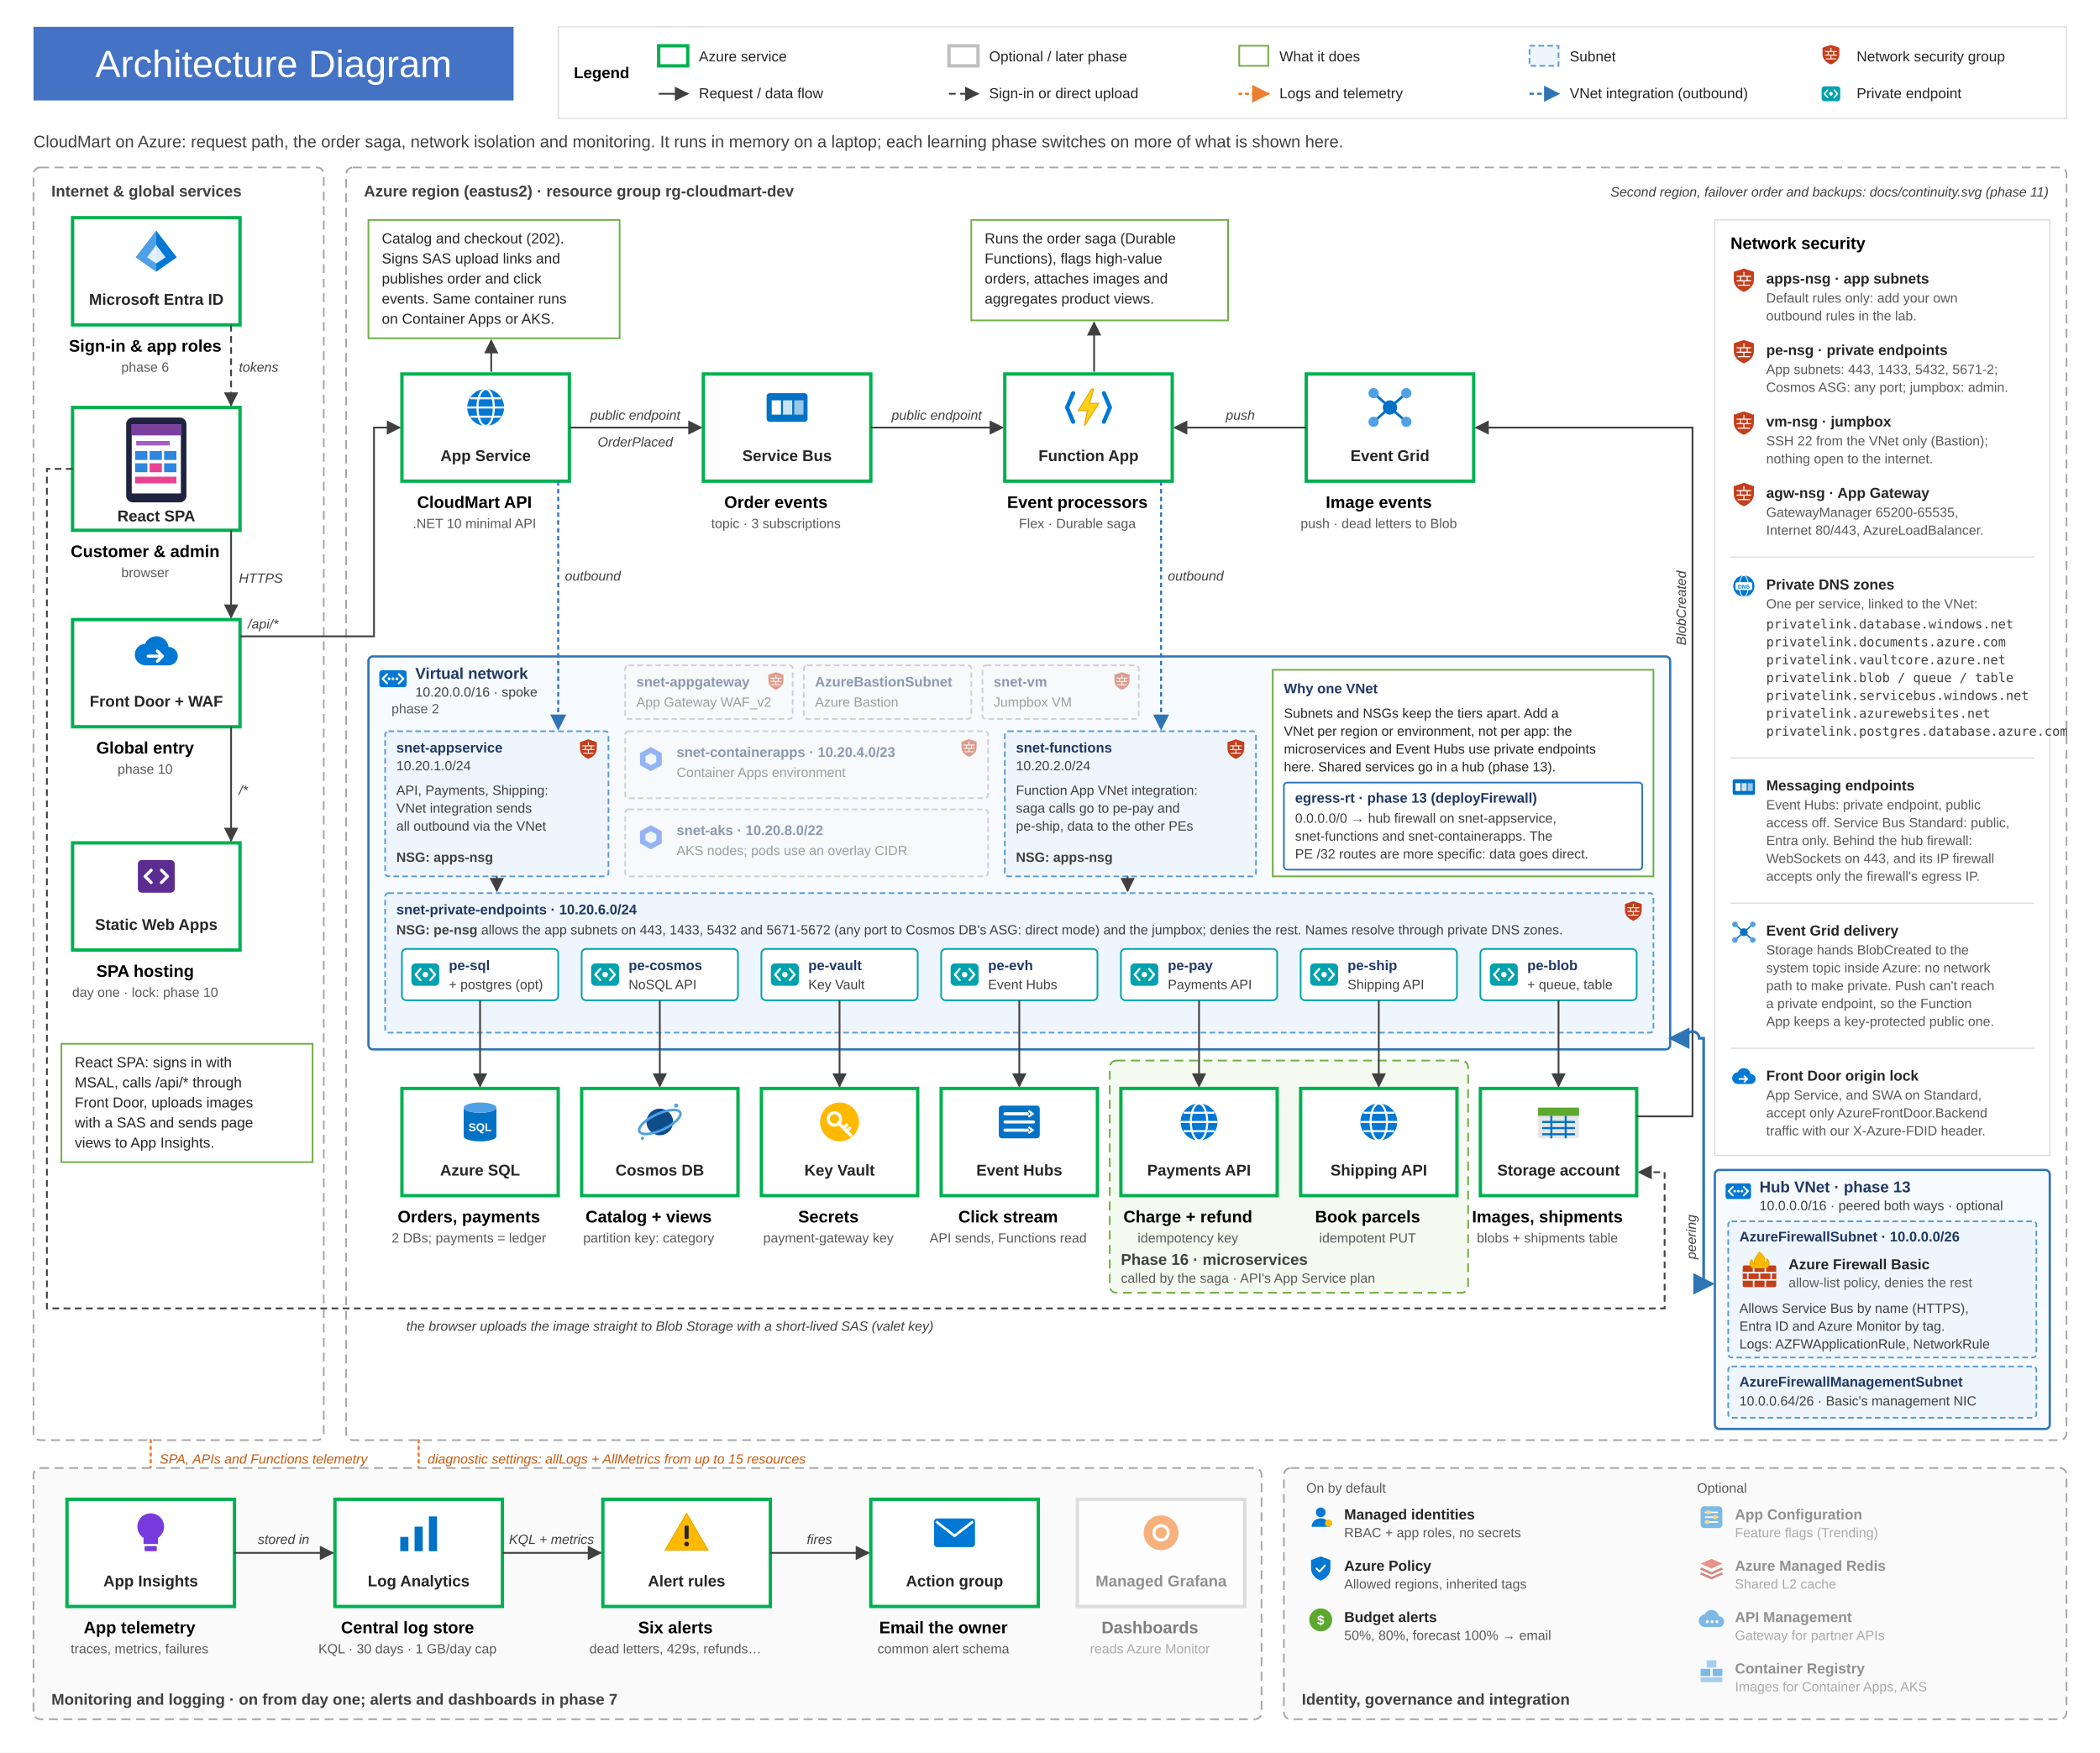
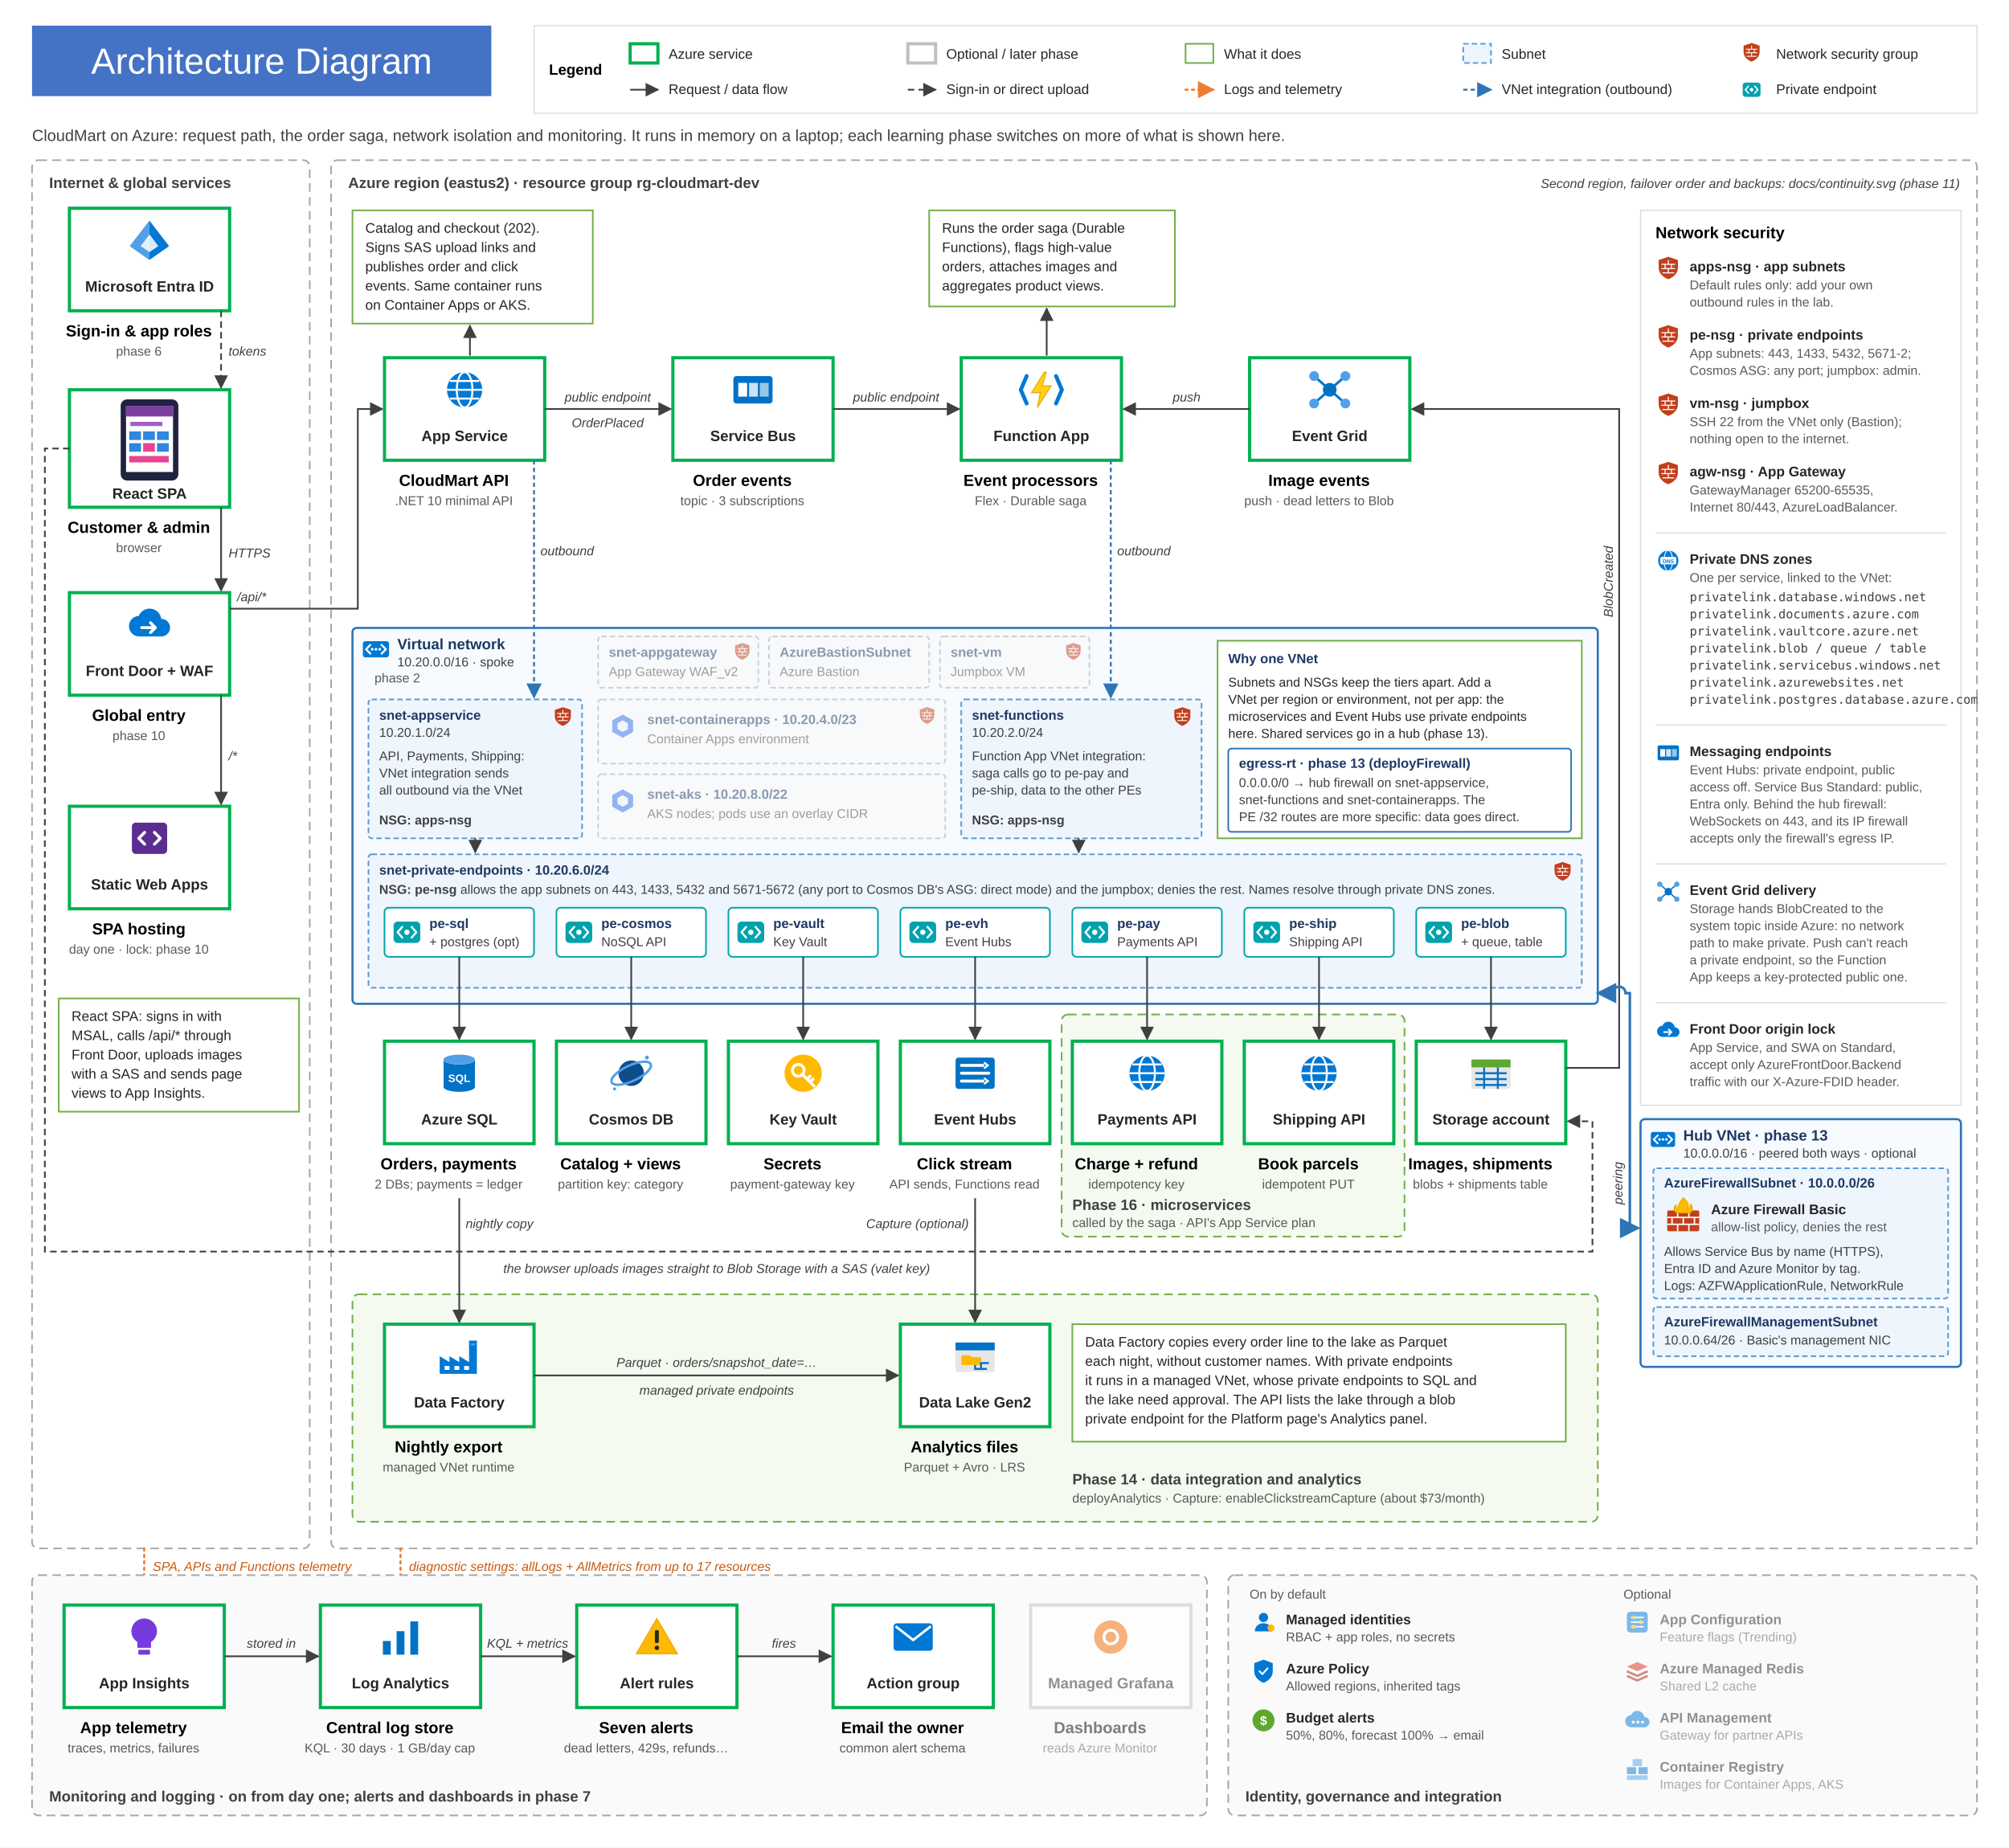
- <svg xmlns="http://www.w3.org/2000/svg" viewBox="0 0 1881 1570" width="1881" height="1570" role="img" aria-labelledby="title desc">
+ <svg xmlns="http://www.w3.org/2000/svg" viewBox="0 0 1881 1730" width="1881" height="1730" role="img" aria-labelledby="title desc">
  <defs>
    <marker id="arrow" viewBox="0 0 10 10" refX="9" refY="5" markerWidth="8" markerHeight="8" orient="auto-start-reverse">
      <path d="M0,0 L10,5 L0,10 z" fill="#404040" />
    </marker>
    <marker id="arrow-log" viewBox="0 0 10 10" refX="9" refY="5" markerWidth="8" markerHeight="8" orient="auto-start-reverse">
      <path d="M0,0 L10,5 L0,10 z" fill="#ED7D31" />
    </marker>
    <marker id="arrow-blue" viewBox="0 0 10 10" refX="9" refY="5" markerWidth="8" markerHeight="8" orient="auto-start-reverse">
      <path d="M0,0 L10,5 L0,10 z" fill="#2E75B6" />
    </marker>
    <style>
      text { font-family: 'Segoe UI', Calibri, Arial, sans-serif; }
      .svc { fill: #ffffff; stroke: #00B050; stroke-width: 3; }
      .opt { fill: #ffffff; stroke: #BFBFBF; stroke-width: 3; }
      .note { fill: #ffffff; stroke: #70AD47; stroke-width: 1.5; }
      .zone { fill: none; stroke: #A6A6A6; stroke-width: 1.5; stroke-dasharray: 8 5; }
      .band { fill: #FAFAFA; stroke: #A6A6A6; stroke-width: 1.5; stroke-dasharray: 8 5; }
      .group { fill: #F4FAF0; stroke: #70AD47; stroke-width: 1.5; stroke-dasharray: 8 5; }
      .vnet { fill: #F7FAFE; stroke: #2E75B6; stroke-width: 2; }
      .subnet { fill: #EEF5FC; stroke: #5B9BD5; stroke-width: 1.5; stroke-dasharray: 5 3; }
      .optsub { fill: #F7F7F7; stroke: #A6A6A6; stroke-width: 1.5; stroke-dasharray: 5 3; }
      .pechip { fill: #ffffff; stroke: #00A2AD; stroke-width: 1.5; }
      .rtchip { fill: #ffffff; stroke: #2E75B6; stroke-width: 1.5; }
      .name { font-size: 14px; font-weight: 600; fill: #262626; text-anchor: middle; }
      .role { font-size: 15px; font-weight: 700; fill: #000000; text-anchor: middle; }
      .sub { font-size: 12px; fill: #595959; text-anchor: middle; }
      .notetext { font-size: 13px; fill: #262626; }
      .smallnote { font-size: 12px; fill: #262626; }
      .zonetitle { font-size: 14px; font-weight: 700; fill: #404040; }
      .tiletitle { font-size: 12.5px; font-weight: 700; fill: #1F3864; }
      .tiletext { font-size: 12px; fill: #404040; }
      .mono { font-family: Consolas, 'Cascadia Mono', monospace; font-size: 11.5px; fill: #404040; }
      .flow { stroke: #404040; stroke-width: 1.6; fill: none; marker-end: url(#arrow); }
      .dash { stroke-dasharray: 6 4; }
      .vint { stroke: #2E75B6; stroke-width: 1.8; stroke-dasharray: 4 3; fill: none; marker-end: url(#arrow-blue); }
      .peer { stroke: #2E75B6; stroke-width: 2.4; fill: none; marker-start: url(#arrow-blue); marker-end: url(#arrow-blue); }
      .log { stroke: #ED7D31; stroke-width: 2; stroke-dasharray: 2 4; stroke-linecap: round; fill: none; marker-end: url(#arrow-log); }
      .flowlabel { font-size: 12px; font-style: italic; fill: #404040; }
      .loglabel { font-size: 12px; font-style: italic; fill: #C55A11; }
      .paneltitle { font-size: 15px; font-weight: 700; fill: #000000; }
      .itemname { font-size: 13px; font-weight: 600; fill: #262626; }
      .itemdesc { font-size: 12px; fill: #595959; }
    </style>
    <symbol id="i-entra" viewBox="0 0 48 48">
      <polygon points="24,4 44,30 24,44 4,30" fill="#0078D4" />
      <polygon points="24,4 24,44 4,30" fill="#50A0E8" />
      <polygon points="24,18 33,30 24,36 15,30" fill="#ffffff" opacity="0.85" />
    </symbol>
    <symbol id="i-swa" viewBox="0 0 48 48">
      <rect x="6" y="8" width="36" height="32" rx="4" fill="#5C2D91" />
      <path d="M19 18 l-6 6 6 6 M29 18 l6 6 -6 6" stroke="#ffffff" stroke-width="3" fill="none" stroke-linecap="round" stroke-linejoin="round" />
    </symbol>
    <symbol id="i-frontdoor" viewBox="0 0 48 48">
      <path d="M14 36 h22 a9 9 0 0 0 0 -18 a12 12 0 0 0 -23 -3 a9 9 0 0 0 1 21 z" fill="#0078D4" />
      <path d="M16 27 h14 m-5 -5 l5 5 -5 5" stroke="#ffffff" stroke-width="3" fill="none" stroke-linecap="round" stroke-linejoin="round" />
    </symbol>
    <symbol id="i-appservice" viewBox="0 0 48 48">
      <circle cx="24" cy="24" r="18" fill="#0078D4" />
      <ellipse cx="24" cy="24" rx="8" ry="18" fill="none" stroke="#ffffff" stroke-width="2" />
      <path d="M6 24 h36 M9 15 h30 M9 33 h30" stroke="#ffffff" stroke-width="2" />
    </symbol>
    <symbol id="i-functions" viewBox="0 0 48 48">
      <path d="M9 10 L3 24 L9 38 M39 10 L45 24 L39 38" stroke="#0078D4" stroke-width="4" fill="none" stroke-linecap="round" stroke-linejoin="round" />
      <path d="M27 6 L14 27 h9 l-3 15 L34 20 h-9 l4 -14 z" fill="#FCD116" stroke="#E8A800" stroke-width="1" />
    </symbol>
    <symbol id="i-servicebus" viewBox="0 0 48 48">
      <rect x="4" y="10" width="40" height="28" rx="3" fill="#0072C6" />
      <rect x="9" y="17" width="9" height="14" fill="#ffffff" />
      <rect x="20" y="17" width="9" height="14" fill="#ffffff" opacity="0.8" />
      <rect x="31" y="17" width="9" height="14" fill="#ffffff" opacity="0.6" />
    </symbol>
    <symbol id="i-eventhubs" viewBox="0 0 48 48">
      <rect x="4" y="8" width="40" height="32" rx="3" fill="#0072C6" />
      <path d="M10 16 h22 M10 24 h28 M10 32 h22" stroke="#ffffff" stroke-width="3" stroke-linecap="round" />
      <path d="M33 13 l4 3 -4 3 M33 29 l4 3 -4 3" stroke="#ffffff" stroke-width="2" fill="none" />
    </symbol>
    <symbol id="i-eventgrid" viewBox="0 0 48 48">
      <path d="M24 24 L8 10 M24 24 L40 10 M24 24 L8 38 M24 24 L40 38" stroke="#0072C6" stroke-width="2.5" />
      <circle cx="8" cy="10" r="5" fill="#50A0E8" />
      <circle cx="40" cy="10" r="5" fill="#50A0E8" />
      <circle cx="8" cy="38" r="5" fill="#50A0E8" />
      <circle cx="40" cy="38" r="5" fill="#50A0E8" />
      <circle cx="24" cy="24" r="7" fill="#0072C6" />
    </symbol>
    <symbol id="i-sql" viewBox="0 0 48 48">
      <path d="M8 10 v28 c0 2.8 7.2 5 16 5 s16 -2.2 16 -5 V10 c0 2.8 -7.2 5 -16 5 S8 12.8 8 10 z" fill="#0072C6" />
      <ellipse cx="24" cy="10" rx="16" ry="5" fill="#50A0E8" />
      <text x="24" y="33" font-size="11" font-weight="700" fill="#ffffff" text-anchor="middle">SQL</text>
    </symbol>
    <symbol id="i-cosmos" viewBox="0 0 48 48">
      <circle cx="24" cy="24" r="13" fill="#0F4C8A" />
      <ellipse cx="24" cy="24" rx="22" ry="8" fill="none" stroke="#50A0E8" stroke-width="2.5" transform="rotate(-25 24 24)" />
      <circle cx="40" cy="8" r="2" fill="#50A0E8" />
      <circle cx="7" cy="40" r="1.6" fill="#50A0E8" />
    </symbol>
    <symbol id="i-blob" viewBox="0 0 48 48">
      <rect x="4" y="10" width="40" height="30" rx="2" fill="#E6E6E6" />
      <rect x="4" y="10" width="40" height="8" fill="#5EA830" />
      <path d="M8 24 h32 M8 30 h32 M8 36 h32 M17 18 v22 M31 18 v22" stroke="#0072C6" stroke-width="2" />
    </symbol>
    <symbol id="i-identity" viewBox="0 0 48 48">
      <circle cx="24" cy="16" r="8" fill="#0078D4" />
      <path d="M9 40 c0 -9 7 -14 15 -14 s15 5 15 14 z" fill="#0078D4" />
      <circle cx="37" cy="34" r="6" fill="#FFB900" />
    </symbol>
    <symbol id="i-keyvault" viewBox="0 0 48 48">
      <circle cx="24" cy="24" r="19" fill="#FFB900" />
      <circle cx="19" cy="21" r="6" fill="none" stroke="#ffffff" stroke-width="3" />
      <path d="M23 25 l12 12 m-4 -4 l3 -3 m-6 0 l3 -3" stroke="#ffffff" stroke-width="3" stroke-linecap="round" fill="none" />
    </symbol>
    <symbol id="i-appinsights" viewBox="0 0 48 48">
      <path d="M24 5 a13 13 0 0 0 -7 24 v6 h14 v-6 A13 13 0 0 0 24 5 z" fill="#773ADC" />
      <rect x="18" y="37" width="12" height="5" rx="1" fill="#773ADC" />
    </symbol>
    <symbol id="i-loganalytics" viewBox="0 0 48 48">
      <rect x="6" y="28" width="8" height="14" fill="#0072C6" />
      <rect x="20" y="18" width="8" height="24" fill="#0072C6" />
      <rect x="34" y="8" width="8" height="34" fill="#0072C6" />
    </symbol>
    <symbol id="i-policy" viewBox="0 0 48 48">
      <path d="M24 4 L40 10 V24 C40 34 32 41 24 44 C16 41 8 34 8 24 V10 Z" fill="#0078D4" />
      <path d="M17 24 l5 5 9 -10" stroke="#ffffff" stroke-width="3" fill="none" stroke-linecap="round" stroke-linejoin="round" />
    </symbol>
    <symbol id="i-appconfig" viewBox="0 0 48 48">
      <rect x="6" y="6" width="36" height="36" rx="6" fill="#0078D4" />
      <path d="M13 16 h22 M13 24 h22 M13 32 h22" stroke="#ffffff" stroke-width="2.5" />
      <circle cx="19" cy="16" r="3.5" fill="#FFB900" />
      <circle cx="30" cy="24" r="3.5" fill="#FFB900" />
      <circle cx="17" cy="32" r="3.5" fill="#FFB900" />
    </symbol>
    <symbol id="i-redis" viewBox="0 0 48 48">
      <path d="M24 8 L42 16 L24 24 L6 16 Z" fill="#D82C20" />
      <path d="M6 24 L24 32 L42 24 M6 32 L24 40 L42 32" stroke="#A41E11" stroke-width="4" fill="none" stroke-linejoin="round" />
    </symbol>
    <symbol id="i-apim" viewBox="0 0 48 48">
      <path d="M14 36 h22 a9 9 0 0 0 0 -18 a12 12 0 0 0 -23 -3 a9 9 0 0 0 1 21 z" fill="#0078D4" />
      <circle cx="17" cy="27" r="2.5" fill="#ffffff" />
      <circle cx="25" cy="27" r="2.5" fill="#ffffff" />
      <circle cx="33" cy="27" r="2.5" fill="#ffffff" />
    </symbol>
    <symbol id="i-grafana" viewBox="0 0 48 48">
      <circle cx="24" cy="24" r="17" fill="#F46800" />
      <circle cx="24" cy="24" r="7" fill="none" stroke="#ffffff" stroke-width="3" />
    </symbol>
    <symbol id="i-containers" viewBox="0 0 48 48">
      <polygon points="24,4 42,14 42,34 24,44 6,34 6,14" fill="#326CE5" />
      <polygon points="24,14 33,19 33,29 24,34 15,29 15,19" fill="#ffffff" opacity="0.9" />
    </symbol>
    <symbol id="i-vnet" viewBox="0 0 48 48">
      <rect x="3" y="11" width="42" height="26" rx="4" fill="#0078D4" />
      <path d="M15 17 l-7 7 7 7 M33 17 l7 7 -7 7" stroke="#ffffff" stroke-width="3" fill="none" stroke-linecap="round" stroke-linejoin="round" />
      <circle cx="18" cy="24" r="2.2" fill="#ffffff" />
      <circle cx="24" cy="24" r="2.2" fill="#ffffff" />
      <circle cx="30" cy="24" r="2.2" fill="#ffffff" />
    </symbol>
    <symbol id="i-nsg" viewBox="0 0 48 48">
      <path d="M24 3 L42 9 V23 C42 34 34 41 24 45 C14 41 6 34 6 23 V9 Z" fill="#C43E1C" />
      <path d="M11 17 H37 M11 25 H37 M13 33 H35 M24 9 V17 M18 17 V25 M30 17 V25 M24 25 V33" stroke="#ffffff" stroke-width="2" fill="none" />
    </symbol>
    <symbol id="i-firewall" viewBox="0 0 48 48">
      <rect x="4" y="18" width="40" height="26" rx="2" fill="#C43E1C" />
      <path d="M4 26.7 H44 M4 35.3 H44 M17 18 V26.7 M31 18 V26.7 M10 26.7 V35.3 M24 26.7 V35.3 M38 26.7 V35.3 M17 35.3 V44 M31 35.3 V44" stroke="#ffffff" stroke-width="1.8" />
      <path d="M24 2 C30 7 32 11 29 16 C32 15 33 12 33 10 C37 14 36 19 32 21 H16 C12 19 11 14 15 11 C15 13 16 15 18 16 C17 11 20 7 24 2 Z" fill="#FFB900" stroke="#E8A800" stroke-width="1" />
    </symbol>
    <symbol id="i-pe" viewBox="0 0 48 48">
      <rect x="4" y="8" width="40" height="32" rx="6" fill="#00A2AD" />
      <path d="M17 16 l-7 8 7 8 M31 16 l7 8 -7 8" stroke="#ffffff" stroke-width="3" fill="none" stroke-linecap="round" stroke-linejoin="round" />
      <circle cx="24" cy="24" r="4" fill="#ffffff" />
    </symbol>
    <symbol id="i-dns" viewBox="0 0 48 48">
      <circle cx="24" cy="24" r="19" fill="#0078D4" />
      <ellipse cx="24" cy="24" rx="8" ry="19" fill="none" stroke="#ffffff" stroke-width="1.6" />
      <rect x="9" y="17" width="30" height="14" rx="3" fill="#ffffff" />
      <text x="24" y="28.5" font-size="10" font-weight="700" fill="#0078D4" text-anchor="middle">DNS</text>
    </symbol>
    <symbol id="i-alert" viewBox="0 0 48 48">
      <path d="M24 5 L45 41 H3 Z" fill="#FFB900" stroke="#E8A800" stroke-width="1" />
      <rect x="22" y="17" width="4" height="13" rx="1" fill="#262626" />
      <circle cx="24" cy="35" r="2.3" fill="#262626" />
    </symbol>
    <symbol id="i-actiongroup" viewBox="0 0 48 48">
      <rect x="4" y="10" width="40" height="28" rx="3" fill="#0078D4" />
      <path d="M6 13 L24 27 L42 13" stroke="#ffffff" stroke-width="2.5" fill="none" />
    </symbol>
    <symbol id="i-acr" viewBox="0 0 48 48">
      <rect x="16" y="6" width="16" height="12" fill="#50A0E8" />
      <rect x="6" y="20" width="16" height="12" fill="#0078D4" />
      <rect x="26" y="20" width="16" height="12" fill="#0078D4" />
      <rect x="6" y="34" width="36" height="8" fill="#50A0E8" />
    </symbol>
+     <symbol id="i-datafactory" viewBox="0 0 48 48">
+       <path d="M4 42 V24 L14 30 V24 L24 30 V24 L34 30 V8 H42 V42 Z" fill="#0078D4" />
+       <rect x="9" y="34" width="5" height="4" fill="#ffffff" />
+       <rect x="19" y="34" width="5" height="4" fill="#ffffff" />
+       <rect x="29" y="34" width="5" height="4" fill="#ffffff" />
+       <path d="M36 12 h4" stroke="#50A0E8" stroke-width="2" />
+     </symbol>
+     <symbol id="i-datalake" viewBox="0 0 48 48">
+       <rect x="4" y="10" width="40" height="30" rx="2" fill="#E6E6E6" />
+       <rect x="4" y="10" width="40" height="8" fill="#0072C6" />
+       <path d="M10 23 h9 l2 2 h9 v8 h-20 z" fill="#FFB900" />
+       <path d="M24 33 v4 h12 M30 37 v-6 h8" stroke="#0072C6" stroke-width="2" fill="none" />
+     </symbol>
    <symbol id="i-budget" viewBox="0 0 48 48">
      <circle cx="24" cy="24" r="19" fill="#5EA830" />
      <text x="24" y="32" font-size="22" font-weight="700" fill="#ffffff" text-anchor="middle">$</text>
    </symbol>
  </defs>
-   <rect width="1881" height="1570" fill="#ffffff" />
+   <rect width="1881" height="1730" fill="#ffffff" />
  <rect x="30" y="24" width="430" height="66" fill="#4472C4" />
  <text x="245" y="69" font-size="34" fill="#ffffff" text-anchor="middle">Architecture Diagram</text>
  <text x="30" y="132" font-size="15" fill="#404040">CloudMart on Azure: request path, the order saga, network isolation and monitoring. It runs in memory on a laptop; each learning phase switches on more of what is shown here.</text>
  <rect x="500" y="24" width="1351" height="82" fill="#ffffff" stroke="#D9D9D9" stroke-width="1" />
  <text x="514" y="70" font-size="14" font-weight="700" fill="#000000">Legend</text>
  <rect x="590" y="41" width="26" height="18" class="svc" />
  <text x="626" y="55" class="notetext">Azure service</text>
  <rect x="850" y="41" width="26" height="18" class="opt" />
  <text x="886" y="55" class="notetext">Optional / later phase</text>
  <rect x="1110" y="41" width="26" height="18" class="note" />
  <text x="1146" y="55" class="notetext">What it does</text>
  <rect x="1370" y="41" width="26" height="18" class="subnet" />
  <text x="1406" y="55" class="notetext">Subnet</text>
  <use href="#i-nsg" x="1630" y="39" width="20" height="20" />
  <text x="1663" y="55" class="notetext">Network security group</text>
  <path d="M590 84 H616" class="flow" />
  <text x="626" y="88" class="notetext">Request / data flow</text>
  <path d="M850 84 H876" class="flow dash" />
  <text x="886" y="88" class="notetext">Sign-in or direct upload</text>
  <path d="M1110 84 H1136" class="log" />
  <text x="1146" y="88" class="notetext">Logs and telemetry</text>
  <path d="M1370 84 H1396" class="vint" />
  <text x="1406" y="88" class="notetext">VNet integration (outbound)</text>
  <use href="#i-pe" x="1630" y="74" width="20" height="20" />
  <text x="1663" y="88" class="notetext">Private endpoint</text>
-   <rect x="30" y="150" width="260" height="1140" rx="6" class="zone" />
+   <rect x="30" y="150" width="260" height="1300" rx="6" class="zone" />
  <text x="46" y="176" class="zonetitle">Internet &amp; global services</text>
  <rect x="65" y="195" width="150" height="96" class="svc" />
  <use href="#i-entra" x="118" y="203" width="44" height="44" />
  <text x="140" y="273" class="name">Microsoft Entra ID</text>
  <text x="130" y="315" class="role">Sign-in &amp; app roles</text>
  <text x="130" y="333" class="sub">phase 6</text>
  <rect x="65" y="365" width="150" height="110" class="svc" />
  <rect x="113" y="374" width="54" height="76" rx="6" fill="#1F2340" />
  <rect x="118" y="380" width="44" height="62" fill="#ffffff" />
  <rect x="118" y="380" width="44" height="10" fill="#7B3F9E" />
  <rect x="122" y="395" width="30" height="4" fill="#A35FC8" />
  <rect x="121" y="404" width="11" height="8" fill="#2E86DE" />
  <rect x="134" y="404" width="11" height="8" fill="#2E86DE" />
  <rect x="147" y="404" width="11" height="8" fill="#2E86DE" />
  <rect x="121" y="415" width="11" height="8" fill="#2E86DE" />
  <rect x="134" y="415" width="11" height="8" fill="#E84393" />
  <rect x="147" y="415" width="11" height="8" fill="#2E86DE" />
  <rect x="121" y="427" width="37" height="6" fill="#E84393" />
  <text x="140" y="467" class="name">React SPA</text>
  <text x="130" y="499" class="role">Customer &amp; admin</text>
  <text x="130" y="517" class="sub">browser</text>
  <rect x="65" y="555" width="150" height="96" class="svc" />
  <use href="#i-frontdoor" x="118" y="563" width="44" height="44" />
  <text x="140" y="633" class="name">Front Door + WAF</text>
  <text x="130" y="675" class="role">Global entry</text>
  <text x="130" y="693" class="sub">phase 10</text>
  <rect x="65" y="755" width="150" height="96" class="svc" />
  <use href="#i-swa" x="118" y="763" width="44" height="44" />
  <text x="140" y="833" class="name">Static Web Apps</text>
  <text x="130" y="875" class="role">SPA hosting</text>
  <text x="130" y="893" class="sub">day one · lock: phase 10</text>
  <path d="M207 291 V363" class="flow dash" />
  <text x="214" y="333" class="flowlabel">tokens</text>
  <path d="M207 475 V553" class="flow" />
  <text x="214" y="522" class="flowlabel">HTTPS</text>
  <path d="M207 651 V753" class="flow" />
  <text x="214" y="712" class="flowlabel">/*</text>
  <rect x="55" y="935" width="225" height="106" class="note" />
  <text class="notetext">
    <tspan x="67" y="956">React SPA: signs in with</tspan>
    <tspan x="67" y="974">MSAL, calls /api/* through</tspan>
    <tspan x="67" y="992">Front Door, uploads images</tspan>
    <tspan x="67" y="1010">with a SAS and sends page</tspan>
    <tspan x="67" y="1028">views to App Insights.</tspan>
  </text>
-   <rect x="310" y="150" width="1541" height="1140" rx="6" class="zone" />
+   <rect x="310" y="150" width="1541" height="1300" rx="6" class="zone" />
  <text x="326" y="176" class="zonetitle">Azure region (eastus2) · resource group rg-cloudmart-dev</text>
  <text x="1835" y="176" class="flowlabel" text-anchor="end">Second region, failover order and backups: docs/continuity.svg (phase 11)</text>
  <path d="M215 570 H335 V383 H358" class="flow" />
  <text x="222" y="563" class="flowlabel">/api/*</text>
  <rect x="330" y="197" width="225" height="106" class="note" />
  <text class="notetext">
    <tspan x="342" y="218">Catalog and checkout (202).</tspan>
    <tspan x="342" y="236">Signs SAS upload links and</tspan>
    <tspan x="342" y="254">publishes order and click</tspan>
    <tspan x="342" y="272">events. Same container runs</tspan>
    <tspan x="342" y="290">on Container Apps or AKS.</tspan>
  </text>
  <path d="M440 333 V305" class="flow" />
  <rect x="360" y="335" width="150" height="96" class="svc" />
  <use href="#i-appservice" x="413" y="343" width="44" height="44" />
  <text x="435" y="413" class="name">App Service</text>
  <text x="425" y="455" class="role">CloudMart API</text>
  <text x="425" y="473" class="sub">.NET 10 minimal API</text>
  <rect x="630" y="335" width="150" height="96" class="svc" />
  <use href="#i-servicebus" x="683" y="343" width="44" height="44" />
  <text x="705" y="413" class="name">Service Bus</text>
  <text x="695" y="455" class="role">Order events</text>
  <text x="695" y="473" class="sub">topic · 3 subscriptions</text>
  <rect x="870" y="197" width="230" height="90" class="note" />
  <text class="notetext">
    <tspan x="882" y="218">Runs the order saga (Durable</tspan>
    <tspan x="882" y="236">Functions), flags high-value</tspan>
    <tspan x="882" y="254">orders, attaches images and</tspan>
    <tspan x="882" y="272">aggregates product views.</tspan>
  </text>
  <path d="M980 333 V289" class="flow" />
  <rect x="900" y="335" width="150" height="96" class="svc" />
  <use href="#i-functions" x="953" y="343" width="44" height="44" />
  <text x="975" y="413" class="name">Function App</text>
  <text x="965" y="455" class="role">Event processors</text>
  <text x="965" y="473" class="sub">Flex · Durable saga</text>
  <rect x="1170" y="335" width="150" height="96" class="svc" />
  <use href="#i-eventgrid" x="1223" y="343" width="44" height="44" />
  <text x="1245" y="413" class="name">Event Grid</text>
  <text x="1235" y="455" class="role">Image events</text>
  <text x="1235" y="473" class="sub">push · dead letters to Blob</text>
  <path d="M510 383 H628" class="flow" />
  <path d="M780 383 H898" class="flow" />
  <path d="M1170 383 H1052" class="flow" />
  <text x="569" y="376" class="flowlabel" text-anchor="middle">public endpoint</text>
  <text x="569" y="400" class="flowlabel" text-anchor="middle">OrderPlaced</text>
  <text x="839" y="376" class="flowlabel" text-anchor="middle">public endpoint</text>
  <text x="1111" y="376" class="flowlabel" text-anchor="middle">push</text>
  <rect x="330" y="588" width="1166" height="352" rx="4" class="vnet" />
  <use href="#i-vnet" x="338" y="594" width="28" height="28" />
  <text x="372" y="608" font-size="14" font-weight="700" fill="#1F3864">Virtual network</text>
  <text x="372" y="624" class="tiletext">10.20.0.0/16 · spoke</text>
  <text x="372" y="639" class="sub" text-anchor="start">phase 2</text>
  <path d="M500 431 V653" class="vint" />
  <text x="506" y="520" class="flowlabel">outbound</text>
  <path d="M1040 431 V653" class="vint" />
  <text x="1046" y="520" class="flowlabel">outbound</text>
  <g opacity="0.5">
    <rect x="560" y="596" width="150" height="48" rx="3" class="optsub" />
    <text x="570" y="615" class="tiletitle">snet-appgateway</text>
    <text x="570" y="633" class="tiletext">App Gateway WAF_v2</text>
    <use href="#i-nsg" x="686" y="601" width="18" height="18" />
    <rect x="720" y="596" width="150" height="48" rx="3" class="optsub" />
    <text x="730" y="615" class="tiletitle">AzureBastionSubnet</text>
    <text x="730" y="633" class="tiletext">Azure Bastion</text>
    <rect x="880" y="596" width="140" height="48" rx="3" class="optsub" />
    <text x="890" y="615" class="tiletitle">snet-vm</text>
    <text x="890" y="633" class="tiletext">Jumpbox VM</text>
    <use href="#i-nsg" x="996" y="601" width="18" height="18" />
  </g>
  <rect x="345" y="655" width="200" height="130" rx="3" class="subnet" />
  <text x="355" y="674" class="tiletitle">snet-appservice</text>
  <text x="355" y="690" class="tiletext">10.20.1.0/24</text>
  <use href="#i-nsg" x="517" y="661" width="20" height="20" />
  <text class="tiletext">
    <tspan x="355" y="712">API, Payments, Shipping:</tspan>
    <tspan x="355" y="728">VNet integration sends</tspan>
    <tspan x="355" y="744">all outbound via the VNet</tspan>
  </text>
  <text x="355" y="772" class="tiletext" font-weight="700">NSG: apps-nsg</text>
  <g opacity="0.5">
    <rect x="560" y="655" width="325" height="60" rx="3" class="optsub" />
    <use href="#i-containers" x="570" y="667" width="26" height="26" />
    <text x="606" y="678" class="tiletitle">snet-containerapps · 10.20.4.0/23</text>
    <text x="606" y="696" class="tiletext">Container Apps environment</text>
    <use href="#i-nsg" x="859" y="661" width="18" height="18" />
    <rect x="560" y="725" width="325" height="60" rx="3" class="optsub" />
    <use href="#i-containers" x="570" y="737" width="26" height="26" />
    <text x="606" y="748" class="tiletitle">snet-aks · 10.20.8.0/22</text>
    <text x="606" y="766" class="tiletext">AKS nodes; pods use an overlay CIDR</text>
  </g>
  <rect x="900" y="655" width="225" height="130" rx="3" class="subnet" />
  <text x="910" y="674" class="tiletitle">snet-functions</text>
  <text x="910" y="690" class="tiletext">10.20.2.0/24</text>
  <use href="#i-nsg" x="1097" y="661" width="20" height="20" />
  <text class="tiletext">
    <tspan x="910" y="712">Function App VNet integration:</tspan>
    <tspan x="910" y="728">saga calls go to pe-pay and</tspan>
    <tspan x="910" y="744">pe-ship, data to the other PEs</tspan>
  </text>
  <text x="910" y="772" class="tiletext" font-weight="700">NSG: apps-nsg</text>
  <rect x="1140" y="600" width="341" height="185" class="note" />
  <text x="1150" y="621" class="tiletitle">Why one VNet</text>
  <text class="smallnote">
    <tspan x="1150" y="643">Subnets and NSGs keep the tiers apart. Add a</tspan>
    <tspan x="1150" y="659">VNet per region or environment, not per app: the</tspan>
    <tspan x="1150" y="675">microservices and Event Hubs use private endpoints</tspan>
    <tspan x="1150" y="691">here. Shared services go in a hub (phase 13).</tspan>
  </text>
  <rect x="1150" y="701" width="321" height="78" rx="3" class="rtchip" />
  <text x="1160" y="719" class="tiletitle">egress-rt · phase 13 (deployFirewall)</text>
  <text class="tiletext">
    <tspan x="1160" y="737">0.0.0.0/0 → hub firewall on snet-appservice,</tspan>
    <tspan x="1160" y="753">snet-functions and snet-containerapps. The</tspan>
    <tspan x="1160" y="769">PE /32 routes are more specific: data goes direct.</tspan>
  </text>
  <path d="M445 785 V798" class="flow" />
  <path d="M1010 785 V798" class="flow" />
  <rect x="345" y="800" width="1136" height="125" rx="3" class="subnet" />
  <text x="355" y="819" class="tiletitle">snet-private-endpoints · 10.20.6.0/24</text>
  <use href="#i-nsg" x="1453" y="806" width="20" height="20" />
  <text x="355" y="837" class="tiletext">
    <tspan font-weight="700">NSG: pe-nsg</tspan> allows the app subnets on 443, 1433, 5432 and 5671-5672 (any port to Cosmos DB's ASG: direct mode) and the jumpbox; denies the rest. Names resolve through private DNS zones.</text>
  <rect x="360" y="850" width="140" height="46" rx="4" class="pechip" />
  <use href="#i-pe" x="366" y="858" width="30" height="30" />
  <text x="402" y="869" class="tiletitle">pe-sql</text>
  <text x="402" y="886" class="tiletext">+ postgres (opt)</text>
  <rect x="521" y="850" width="140" height="46" rx="4" class="pechip" />
  <use href="#i-pe" x="527" y="858" width="30" height="30" />
  <text x="563" y="869" class="tiletitle">pe-cosmos</text>
  <text x="563" y="886" class="tiletext">NoSQL API</text>
  <rect x="682" y="850" width="140" height="46" rx="4" class="pechip" />
  <use href="#i-pe" x="688" y="858" width="30" height="30" />
  <text x="724" y="869" class="tiletitle">pe-vault</text>
  <text x="724" y="886" class="tiletext">Key Vault</text>
  <rect x="843" y="850" width="140" height="46" rx="4" class="pechip" />
  <use href="#i-pe" x="849" y="858" width="30" height="30" />
  <text x="885" y="869" class="tiletitle">pe-evh</text>
  <text x="885" y="886" class="tiletext">Event Hubs</text>
  <rect x="1004" y="850" width="140" height="46" rx="4" class="pechip" />
  <use href="#i-pe" x="1010" y="858" width="30" height="30" />
  <text x="1046" y="869" class="tiletitle">pe-pay</text>
  <text x="1046" y="886" class="tiletext">Payments API</text>
  <rect x="1165" y="850" width="140" height="46" rx="4" class="pechip" />
  <use href="#i-pe" x="1171" y="858" width="30" height="30" />
  <text x="1207" y="869" class="tiletitle">pe-ship</text>
  <text x="1207" y="886" class="tiletext">Shipping API</text>
  <rect x="1326" y="850" width="140" height="46" rx="4" class="pechip" />
  <use href="#i-pe" x="1332" y="858" width="30" height="30" />
  <text x="1368" y="869" class="tiletitle">pe-blob</text>
  <text x="1368" y="886" class="tiletext">+ queue, table</text>
  <rect x="994" y="950" width="321" height="208" rx="6" class="group" />
  <text x="1004" y="1133" class="zonetitle">Phase 16 · microservices</text>
  <text x="1004" y="1149" class="itemdesc">called by the saga · API's App Service plan</text>
  <path d="M430 896 V973" class="flow" />
  <path d="M591 896 V973" class="flow" />
  <path d="M752 896 V973" class="flow" />
  <path d="M913 896 V973" class="flow" />
  <path d="M1074 896 V973" class="flow" />
  <path d="M1235 896 V973" class="flow" />
  <path d="M1396 896 V973" class="flow" />
  <rect x="360" y="975" width="140" height="96" class="svc" />
  <use href="#i-sql" x="408" y="983" width="44" height="44" />
  <text x="430" y="1053" class="name">Azure SQL</text>
  <text x="420" y="1095" class="role">Orders, payments</text>
  <text x="420" y="1113" class="sub">2 DBs; payments = ledger</text>
  <rect x="521" y="975" width="140" height="96" class="svc" />
  <use href="#i-cosmos" x="569" y="983" width="44" height="44" />
  <text x="591" y="1053" class="name">Cosmos DB</text>
  <text x="581" y="1095" class="role">Catalog + views</text>
  <text x="581" y="1113" class="sub">partition key: category</text>
  <rect x="682" y="975" width="140" height="96" class="svc" />
  <use href="#i-keyvault" x="730" y="983" width="44" height="44" />
  <text x="752" y="1053" class="name">Key Vault</text>
  <text x="742" y="1095" class="role">Secrets</text>
  <text x="742" y="1113" class="sub">payment-gateway key</text>
  <rect x="843" y="975" width="140" height="96" class="svc" />
  <use href="#i-eventhubs" x="891" y="983" width="44" height="44" />
  <text x="913" y="1053" class="name">Event Hubs</text>
  <text x="903" y="1095" class="role">Click stream</text>
  <text x="903" y="1113" class="sub">API sends, Functions read</text>
  <rect x="1004" y="975" width="140" height="96" class="svc" />
  <use href="#i-appservice" x="1052" y="983" width="44" height="44" />
  <text x="1074" y="1053" class="name">Payments API</text>
  <text x="1064" y="1095" class="role">Charge + refund</text>
  <text x="1064" y="1113" class="sub">idempotency key</text>
  <rect x="1165" y="975" width="140" height="96" class="svc" />
  <use href="#i-appservice" x="1213" y="983" width="44" height="44" />
  <text x="1235" y="1053" class="name">Shipping API</text>
  <text x="1225" y="1095" class="role">Book parcels</text>
  <text x="1225" y="1113" class="sub">idempotent PUT</text>
  <rect x="1326" y="975" width="140" height="96" class="svc" />
  <use href="#i-blob" x="1374" y="983" width="44" height="44" />
  <text x="1396" y="1053" class="name">Storage account</text>
  <text x="1386" y="1095" class="role">Images, shipments</text>
  <text x="1386" y="1113" class="sub">blobs + shipments table</text>
  <path d="M1466 1000 H1516 V383 H1322" class="flow" />
  <text x="1510" y="578" class="flowlabel" transform="rotate(-90 1510 578)">BlobCreated</text>
  <path d="M65 420 H42 V1172 H1491 V1050 H1468" class="flow dash" />
-   <text x="600" y="1192" class="flowlabel" text-anchor="middle">the browser uploads the image straight to Blob Storage with a short-lived SAS (valet key)</text>
+   <text x="671" y="1192" class="flowlabel" text-anchor="middle">the browser uploads images straight to Blob Storage with a SAS (valet key)</text>
+   <rect x="330" y="1212" width="1166" height="213" rx="6" class="group" />
+   <path d="M430 1122 V1238" class="flow" />
+   <text x="436" y="1150" class="flowlabel">nightly copy</text>
+   <path d="M913 1122 V1238" class="flow" />
+   <text x="907" y="1150" class="flowlabel" text-anchor="end">Capture (optional)</text>
+   <rect x="360" y="1240" width="140" height="96" class="svc" />
+   <use href="#i-datafactory" x="408" y="1248" width="44" height="44" />
+   <text x="430" y="1318" class="name">Data Factory</text>
+   <text x="420" y="1360" class="role">Nightly export</text>
+   <text x="420" y="1378" class="sub">managed VNet runtime</text>
+   <path d="M500 1288 H841" class="flow" />
+   <text x="671" y="1280" class="flowlabel" text-anchor="middle">Parquet · orders/snapshot_date=…</text>
+   <text x="671" y="1306" class="flowlabel" text-anchor="middle">managed private endpoints</text>
+   <rect x="843" y="1240" width="140" height="96" class="svc" />
+   <use href="#i-datalake" x="891" y="1248" width="44" height="44" />
+   <text x="913" y="1318" class="name">Data Lake Gen2</text>
+   <text x="903" y="1360" class="role">Analytics files</text>
+   <text x="903" y="1378" class="sub">Parquet + Avro · LRS</text>
+   <rect x="1004" y="1240" width="462" height="110" class="note" />
+   <text class="notetext">
+     <tspan x="1016" y="1261">Data Factory copies every order line to the lake as Parquet</tspan>
+     <tspan x="1016" y="1279">each night, without customer names. With private endpoints</tspan>
+     <tspan x="1016" y="1297">it runs in a managed VNet, whose private endpoints to SQL and</tspan>
+     <tspan x="1016" y="1315">the lake need approval. The API lists the lake through a blob</tspan>
+     <tspan x="1016" y="1333">private endpoint for the Platform page's Analytics panel.</tspan>
+   </text>
+   <text x="1004" y="1390" class="zonetitle">Phase 14 · data integration and analytics</text>
+   <text x="1004" y="1407" class="itemdesc">deployAnalytics · Capture: enableClickstreamCapture (about $73/month)</text>
  <rect x="1536" y="197" width="300" height="838" fill="#ffffff" stroke="#D9D9D9" stroke-width="1" />
  <text x="1550" y="223" class="paneltitle">Network security</text>
  <use href="#i-nsg" x="1550" y="239" width="24" height="24" />
  <text x="1582" y="254" class="itemname">apps-nsg · app subnets</text>
  <text class="itemdesc">
    <tspan x="1582" y="271">Default rules only: add your own</tspan>
    <tspan x="1582" y="287">outbound rules in the lab.</tspan>
  </text>
  <use href="#i-nsg" x="1550" y="303" width="24" height="24" />
  <text x="1582" y="318" class="itemname">pe-nsg · private endpoints</text>
  <text class="itemdesc">
    <tspan x="1582" y="335">App subnets: 443, 1433, 5432, 5671-2;</tspan>
    <tspan x="1582" y="351">Cosmos ASG: any port; jumpbox: admin.</tspan>
  </text>
  <use href="#i-nsg" x="1550" y="367" width="24" height="24" />
  <text x="1582" y="382" class="itemname">vm-nsg · jumpbox</text>
  <text class="itemdesc">
    <tspan x="1582" y="399">SSH 22 from the VNet only (Bastion);</tspan>
    <tspan x="1582" y="415">nothing open to the internet.</tspan>
  </text>
  <use href="#i-nsg" x="1550" y="431" width="24" height="24" />
  <text x="1582" y="446" class="itemname">agw-nsg · App Gateway</text>
  <text class="itemdesc">
    <tspan x="1582" y="463">GatewayManager 65200-65535,</tspan>
    <tspan x="1582" y="479">Internet 80/443, AzureLoadBalancer.</tspan>
  </text>
  <line x1="1550" y1="499" x2="1822" y2="499" stroke="#D9D9D9" />
  <use href="#i-dns" x="1550" y="513" width="24" height="24" />
  <text x="1582" y="528" class="itemname">Private DNS zones</text>
  <text x="1582" y="545" class="itemdesc">One per service, linked to the VNet:</text>
  <text class="mono">
    <tspan x="1582" y="563">privatelink.database.windows.net</tspan>
    <tspan x="1582" y="579">privatelink.documents.azure.com</tspan>
    <tspan x="1582" y="595">privatelink.vaultcore.azure.net</tspan>
    <tspan x="1582" y="611">privatelink.blob / queue / table</tspan>
    <tspan x="1582" y="627">privatelink.servicebus.windows.net</tspan>
    <tspan x="1582" y="643">privatelink.azurewebsites.net</tspan>
    <tspan x="1582" y="659">privatelink.postgres.database.azure.com</tspan>
  </text>
  <line x1="1550" y1="679" x2="1822" y2="679" stroke="#D9D9D9" />
  <use href="#i-servicebus" x="1550" y="693" width="24" height="24" />
  <text x="1582" y="708" class="itemname">Messaging endpoints</text>
  <text class="itemdesc">
    <tspan x="1582" y="725">Event Hubs: private endpoint, public</tspan>
    <tspan x="1582" y="741">access off. Service Bus Standard: public,</tspan>
    <tspan x="1582" y="757">Entra only. Behind the hub firewall:</tspan>
    <tspan x="1582" y="773">WebSockets on 443, and its IP firewall</tspan>
    <tspan x="1582" y="789">accepts only the firewall's egress IP.</tspan>
  </text>
  <line x1="1550" y1="809" x2="1822" y2="809" stroke="#D9D9D9" />
  <use href="#i-eventgrid" x="1550" y="823" width="24" height="24" />
  <text x="1582" y="838" class="itemname">Event Grid delivery</text>
  <text class="itemdesc">
    <tspan x="1582" y="855">Storage hands BlobCreated to the</tspan>
    <tspan x="1582" y="871">system topic inside Azure: no network</tspan>
    <tspan x="1582" y="887">path to make private. Push can't reach</tspan>
    <tspan x="1582" y="903">a private endpoint, so the Function</tspan>
    <tspan x="1582" y="919">App keeps a key-protected public one.</tspan>
  </text>
  <line x1="1550" y1="939" x2="1822" y2="939" stroke="#D9D9D9" />
  <use href="#i-frontdoor" x="1550" y="953" width="24" height="24" />
  <text x="1582" y="968" class="itemname">Front Door origin lock</text>
  <text class="itemdesc">
    <tspan x="1582" y="985">App Service, and SWA on Standard,</tspan>
    <tspan x="1582" y="1001">accept only AzureFrontDoor.Backend</tspan>
    <tspan x="1582" y="1017">traffic with our X-Azure-FDID header.</tspan>
  </text>
  <path d="M1496 930 H1510 a6 6 0 0 1 12 0 H1526 V1150 H1534" class="peer" />
  <text x="1519" y="1128" class="flowlabel" transform="rotate(-90 1519 1128)">peering</text>
  <rect x="1536" y="1048" width="300" height="232" rx="4" class="vnet" />
  <use href="#i-vnet" x="1544" y="1054" width="26" height="26" />
  <text x="1576" y="1068" font-size="14" font-weight="700" fill="#1F3864">Hub VNet · phase 13</text>
  <text x="1576" y="1084" class="tiletext">10.0.0.0/16 · peered both ways · optional</text>
  <rect x="1548" y="1094" width="276" height="122" rx="3" class="subnet" />
  <text x="1558" y="1112" class="tiletitle">AzureFirewallSubnet · 10.0.0.0/26</text>
  <use href="#i-firewall" x="1558" y="1120" width="36" height="36" />
  <text x="1602" y="1137" class="itemname">Azure Firewall Basic</text>
  <text x="1602" y="1153" class="itemdesc">allow-list policy, denies the rest</text>
  <text class="tiletext">
    <tspan x="1558" y="1176">Allows Service Bus by name (HTTPS),</tspan>
    <tspan x="1558" y="1192">Entra ID and Azure Monitor by tag.</tspan>
    <tspan x="1558" y="1208">Logs: AZFWApplicationRule, NetworkRule</tspan>
  </text>
  <rect x="1548" y="1224" width="276" height="46" rx="3" class="subnet" />
  <text x="1558" y="1242" class="tiletitle">AzureFirewallManagementSubnet</text>
  <text x="1558" y="1259" class="tiletext">10.0.0.64/26 · Basic's management NIC</text>
-   <path d="M135 1290 V1341" class="log" />
-   <text x="143" y="1311" class="loglabel">SPA, APIs and Functions telemetry</text>
-   <path d="M375 1290 V1341" class="log" />
-   <text x="383" y="1311" class="loglabel">diagnostic settings: allLogs + AllMetrics from up to 15 resources</text>
-   <rect x="30" y="1315" width="1100" height="225" rx="6" class="band" />
-   <text x="46" y="1527" class="zonetitle">Monitoring and logging · on from day one; alerts and dashboards in phase 7</text>
-   <rect x="60" y="1343" width="150" height="96" class="svc" />
-   <use href="#i-appinsights" x="113" y="1351" width="44" height="44" />
-   <text x="135" y="1421" class="name">App Insights</text>
-   <text x="125" y="1463" class="role">App telemetry</text>
-   <text x="125" y="1481" class="sub">traces, metrics, failures</text>
-   <rect x="300" y="1343" width="150" height="96" class="svc" />
-   <use href="#i-loganalytics" x="353" y="1351" width="44" height="44" />
-   <text x="375" y="1421" class="name">Log Analytics</text>
-   <text x="365" y="1463" class="role">Central log store</text>
-   <text x="365" y="1481" class="sub">KQL · 30 days · 1 GB/day cap</text>
-   <rect x="540" y="1343" width="150" height="96" class="svc" />
-   <use href="#i-alert" x="593" y="1351" width="44" height="44" />
-   <text x="615" y="1421" class="name">Alert rules</text>
-   <text x="605" y="1463" class="role">Six alerts</text>
-   <text x="605" y="1481" class="sub">dead letters, 429s, refunds…</text>
-   <rect x="780" y="1343" width="150" height="96" class="svc" />
-   <use href="#i-actiongroup" x="833" y="1351" width="44" height="44" />
-   <text x="855" y="1421" class="name">Action group</text>
-   <text x="845" y="1463" class="role">Email the owner</text>
-   <text x="845" y="1481" class="sub">common alert schema</text>
-   <g opacity="0.5">
-     <rect x="965" y="1343" width="150" height="96" class="opt" />
-     <use href="#i-grafana" x="1018" y="1351" width="44" height="44" />
-     <text x="1040" y="1421" class="name">Managed Grafana</text>
-     <text x="1030" y="1463" class="role">Dashboards</text>
-     <text x="1030" y="1481" class="sub">reads Azure Monitor</text>
-   </g>
-   <path d="M210 1391 H298" class="flow" />
-   <text x="254" y="1383" class="flowlabel" text-anchor="middle">stored in</text>
-   <path d="M450 1391 H538" class="flow" />
-   <text x="494" y="1383" class="flowlabel" text-anchor="middle">KQL + metrics</text>
-   <path d="M690 1391 H778" class="flow" />
-   <text x="734" y="1383" class="flowlabel" text-anchor="middle">fires</text>
-   <rect x="1150" y="1315" width="701" height="225" rx="6" class="band" />
-   <text x="1166" y="1527" class="zonetitle">Identity, governance and integration</text>
-   <text x="1170" y="1337" class="itemdesc">On by default</text>
-   <text x="1520" y="1337" class="itemdesc">Optional</text>
-   <use href="#i-identity" x="1170" y="1346" width="26" height="26" />
-   <text x="1204" y="1361" class="itemname">Managed identities</text>
-   <text x="1204" y="1377" class="itemdesc">RBAC + app roles, no secrets</text>
-   <use href="#i-policy" x="1170" y="1392" width="26" height="26" />
-   <text x="1204" y="1407" class="itemname">Azure Policy</text>
-   <text x="1204" y="1423" class="itemdesc">Allowed regions, inherited tags</text>
-   <use href="#i-budget" x="1170" y="1438" width="26" height="26" />
-   <text x="1204" y="1453" class="itemname">Budget alerts</text>
-   <text x="1204" y="1469" class="itemdesc">50%, 80%, forecast 100% → email</text>
-   <g opacity="0.5">
-     <use href="#i-appconfig" x="1520" y="1346" width="26" height="26" />
-     <text x="1554" y="1361" class="itemname">App Configuration</text>
-     <text x="1554" y="1377" class="itemdesc">Feature flags (Trending)</text>
-     <use href="#i-redis" x="1520" y="1392" width="26" height="26" />
-     <text x="1554" y="1407" class="itemname">Azure Managed Redis</text>
-     <text x="1554" y="1423" class="itemdesc">Shared L2 cache</text>
-     <use href="#i-apim" x="1520" y="1438" width="26" height="26" />
-     <text x="1554" y="1453" class="itemname">API Management</text>
-     <text x="1554" y="1469" class="itemdesc">Gateway for partner APIs</text>
-     <use href="#i-acr" x="1520" y="1484" width="26" height="26" />
-     <text x="1554" y="1499" class="itemname">Container Registry</text>
-     <text x="1554" y="1515" class="itemdesc">Images for Container Apps, AKS</text>
+   <g transform="translate(0 160)">
+     <path d="M135 1290 V1341" class="log" />
+     <text x="143" y="1311" class="loglabel">SPA, APIs and Functions telemetry</text>
+     <path d="M375 1290 V1341" class="log" />
+     <text x="383" y="1311" class="loglabel">diagnostic settings: allLogs + AllMetrics from up to 17 resources</text>
+     <rect x="30" y="1315" width="1100" height="225" rx="6" class="band" />
+     <text x="46" y="1527" class="zonetitle">Monitoring and logging · on from day one; alerts and dashboards in phase 7</text>
+     <rect x="60" y="1343" width="150" height="96" class="svc" />
+     <use href="#i-appinsights" x="113" y="1351" width="44" height="44" />
+     <text x="135" y="1421" class="name">App Insights</text>
+     <text x="125" y="1463" class="role">App telemetry</text>
+     <text x="125" y="1481" class="sub">traces, metrics, failures</text>
+     <rect x="300" y="1343" width="150" height="96" class="svc" />
+     <use href="#i-loganalytics" x="353" y="1351" width="44" height="44" />
+     <text x="375" y="1421" class="name">Log Analytics</text>
+     <text x="365" y="1463" class="role">Central log store</text>
+     <text x="365" y="1481" class="sub">KQL · 30 days · 1 GB/day cap</text>
+     <rect x="540" y="1343" width="150" height="96" class="svc" />
+     <use href="#i-alert" x="593" y="1351" width="44" height="44" />
+     <text x="615" y="1421" class="name">Alert rules</text>
+     <text x="605" y="1463" class="role">Seven alerts</text>
+     <text x="605" y="1481" class="sub">dead letters, 429s, refunds…</text>
+     <rect x="780" y="1343" width="150" height="96" class="svc" />
+     <use href="#i-actiongroup" x="833" y="1351" width="44" height="44" />
+     <text x="855" y="1421" class="name">Action group</text>
+     <text x="845" y="1463" class="role">Email the owner</text>
+     <text x="845" y="1481" class="sub">common alert schema</text>
+     <g opacity="0.5">
+       <rect x="965" y="1343" width="150" height="96" class="opt" />
+       <use href="#i-grafana" x="1018" y="1351" width="44" height="44" />
+       <text x="1040" y="1421" class="name">Managed Grafana</text>
+       <text x="1030" y="1463" class="role">Dashboards</text>
+       <text x="1030" y="1481" class="sub">reads Azure Monitor</text>
+     </g>
+     <path d="M210 1391 H298" class="flow" />
+     <text x="254" y="1383" class="flowlabel" text-anchor="middle">stored in</text>
+     <path d="M450 1391 H538" class="flow" />
+     <text x="494" y="1383" class="flowlabel" text-anchor="middle">KQL + metrics</text>
+     <path d="M690 1391 H778" class="flow" />
+     <text x="734" y="1383" class="flowlabel" text-anchor="middle">fires</text>
+     <rect x="1150" y="1315" width="701" height="225" rx="6" class="band" />
+     <text x="1166" y="1527" class="zonetitle">Identity, governance and integration</text>
+     <text x="1170" y="1337" class="itemdesc">On by default</text>
+     <text x="1520" y="1337" class="itemdesc">Optional</text>
+     <use href="#i-identity" x="1170" y="1346" width="26" height="26" />
+     <text x="1204" y="1361" class="itemname">Managed identities</text>
+     <text x="1204" y="1377" class="itemdesc">RBAC + app roles, no secrets</text>
+     <use href="#i-policy" x="1170" y="1392" width="26" height="26" />
+     <text x="1204" y="1407" class="itemname">Azure Policy</text>
+     <text x="1204" y="1423" class="itemdesc">Allowed regions, inherited tags</text>
+     <use href="#i-budget" x="1170" y="1438" width="26" height="26" />
+     <text x="1204" y="1453" class="itemname">Budget alerts</text>
+     <text x="1204" y="1469" class="itemdesc">50%, 80%, forecast 100% → email</text>
+     <g opacity="0.5">
+       <use href="#i-appconfig" x="1520" y="1346" width="26" height="26" />
+       <text x="1554" y="1361" class="itemname">App Configuration</text>
+       <text x="1554" y="1377" class="itemdesc">Feature flags (Trending)</text>
+       <use href="#i-redis" x="1520" y="1392" width="26" height="26" />
+       <text x="1554" y="1407" class="itemname">Azure Managed Redis</text>
+       <text x="1554" y="1423" class="itemdesc">Shared L2 cache</text>
+       <use href="#i-apim" x="1520" y="1438" width="26" height="26" />
+       <text x="1554" y="1453" class="itemname">API Management</text>
+       <text x="1554" y="1469" class="itemdesc">Gateway for partner APIs</text>
+       <use href="#i-acr" x="1520" y="1484" width="26" height="26" />
+       <text x="1554" y="1499" class="itemname">Container Registry</text>
+       <text x="1554" y="1515" class="itemdesc">Images for Container Apps, AKS</text>
+     </g>
  </g>
</svg>
